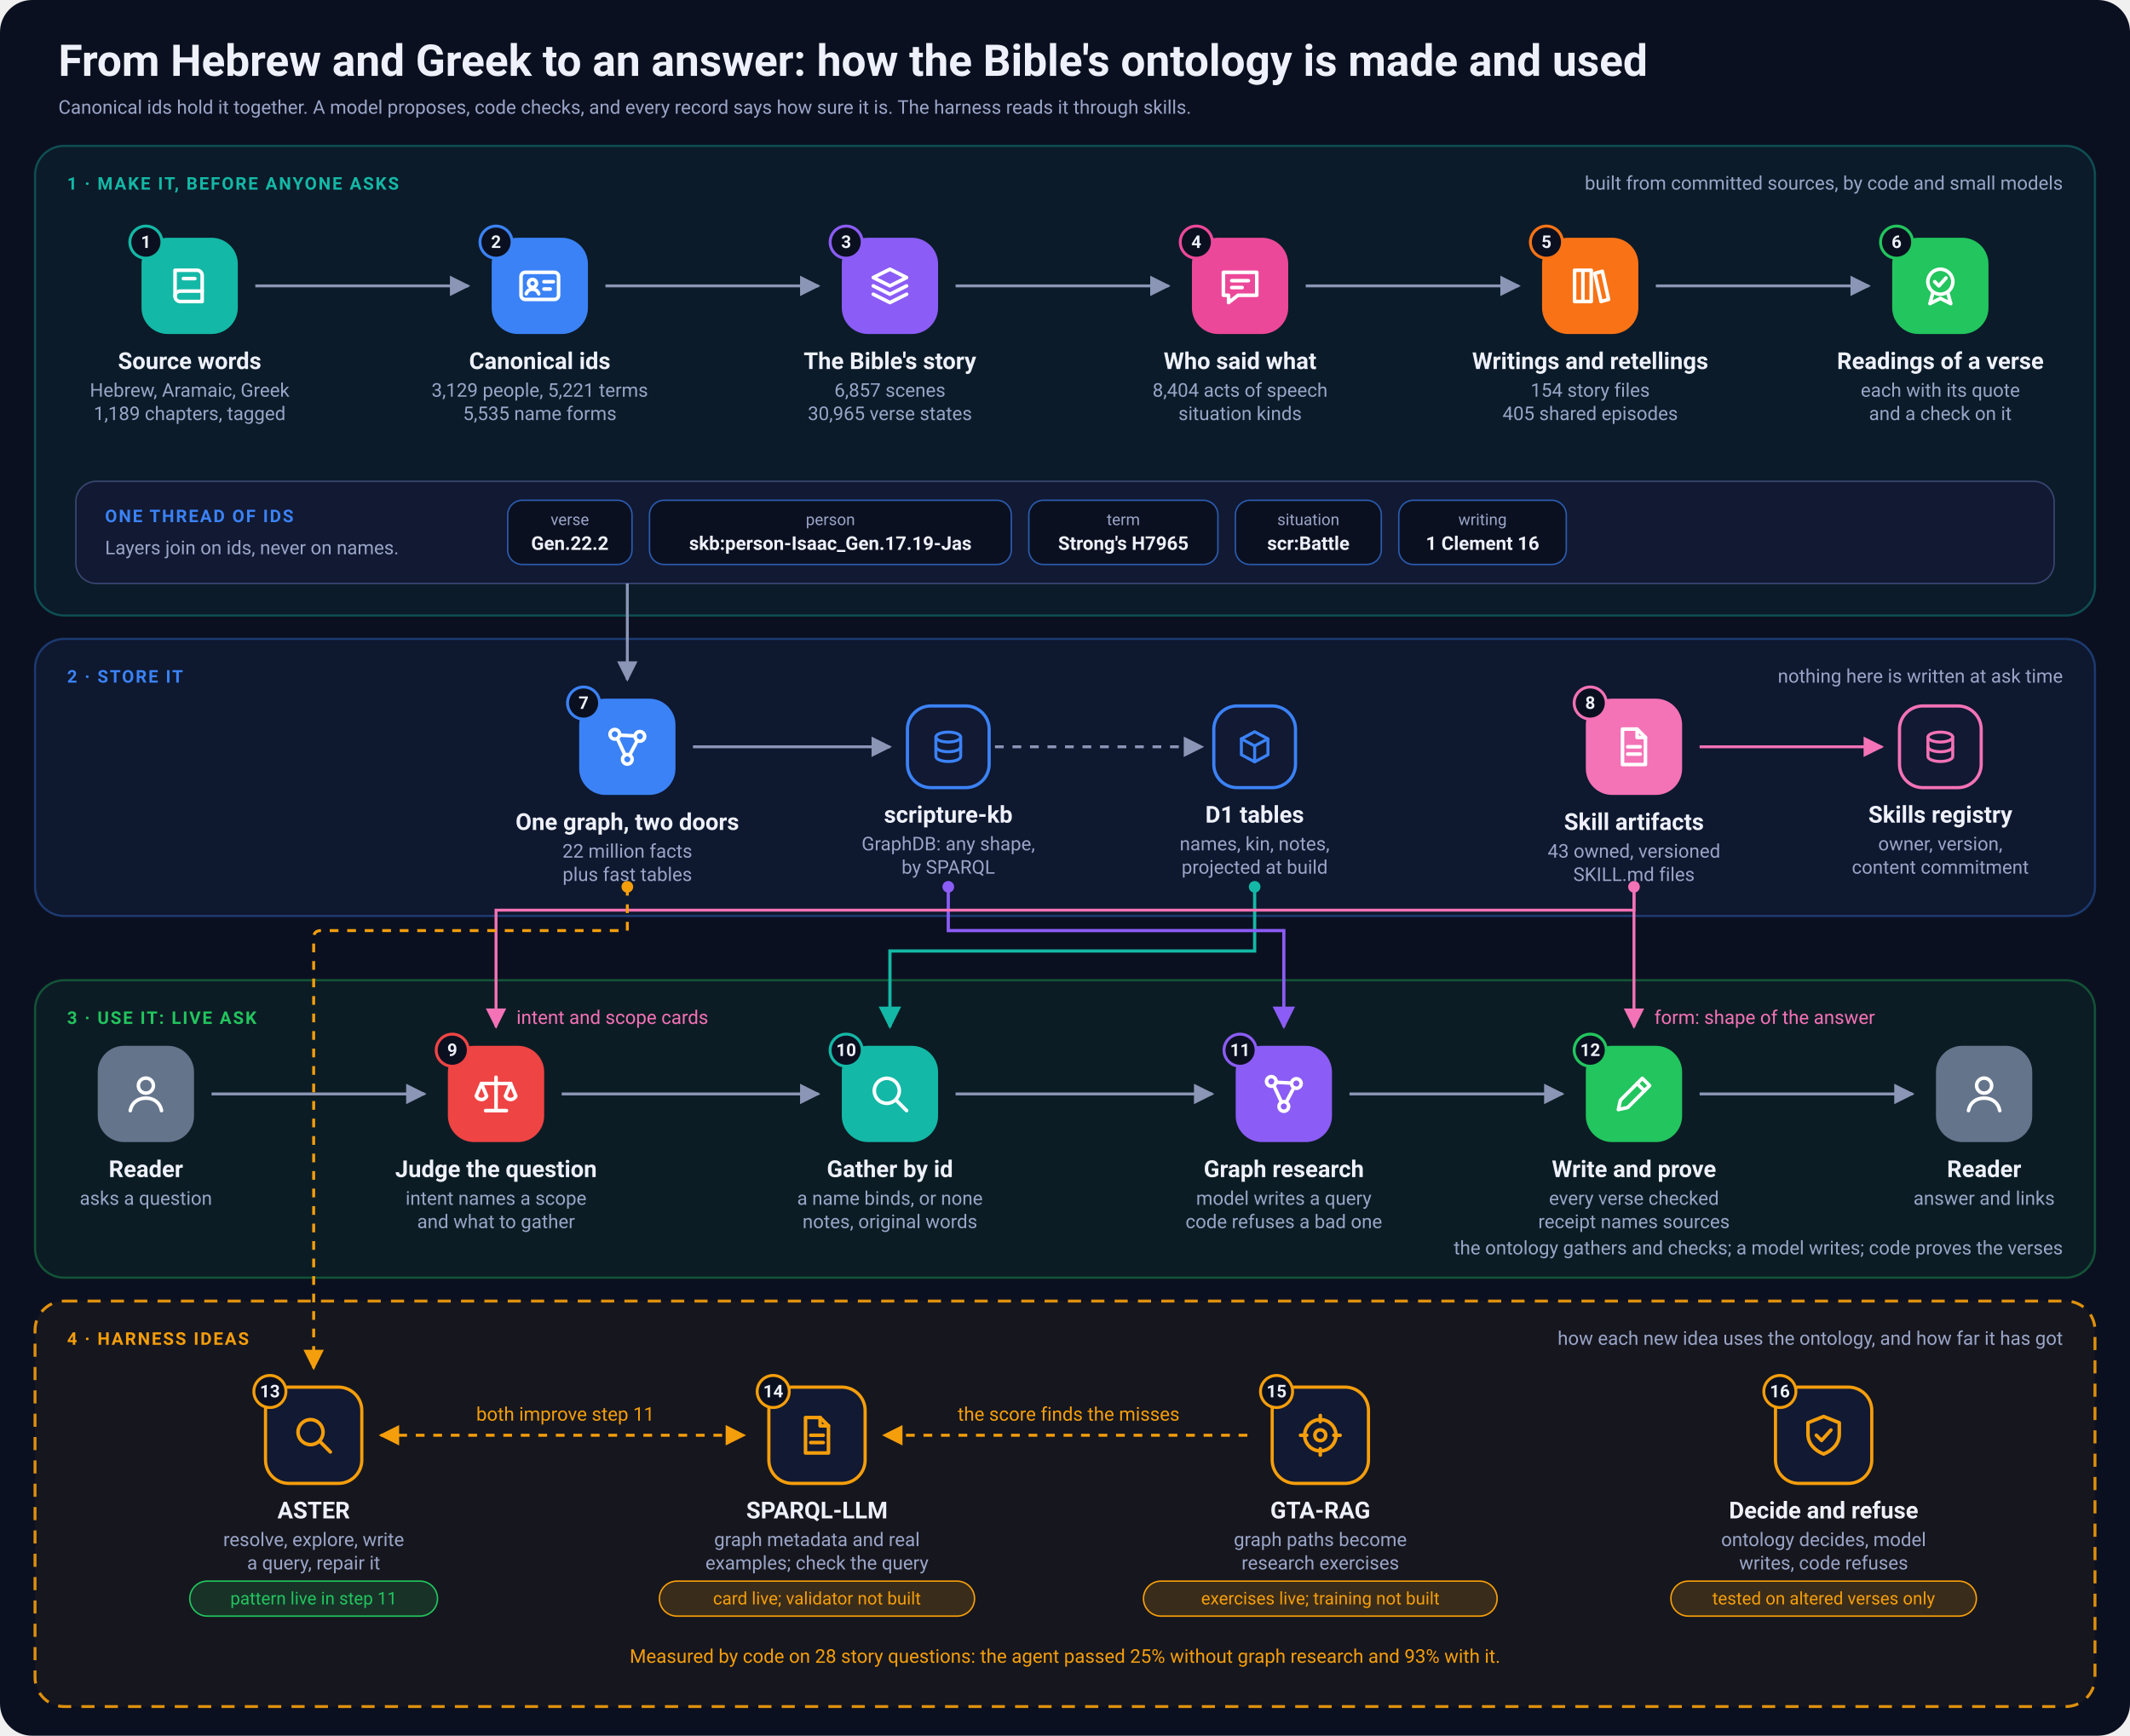
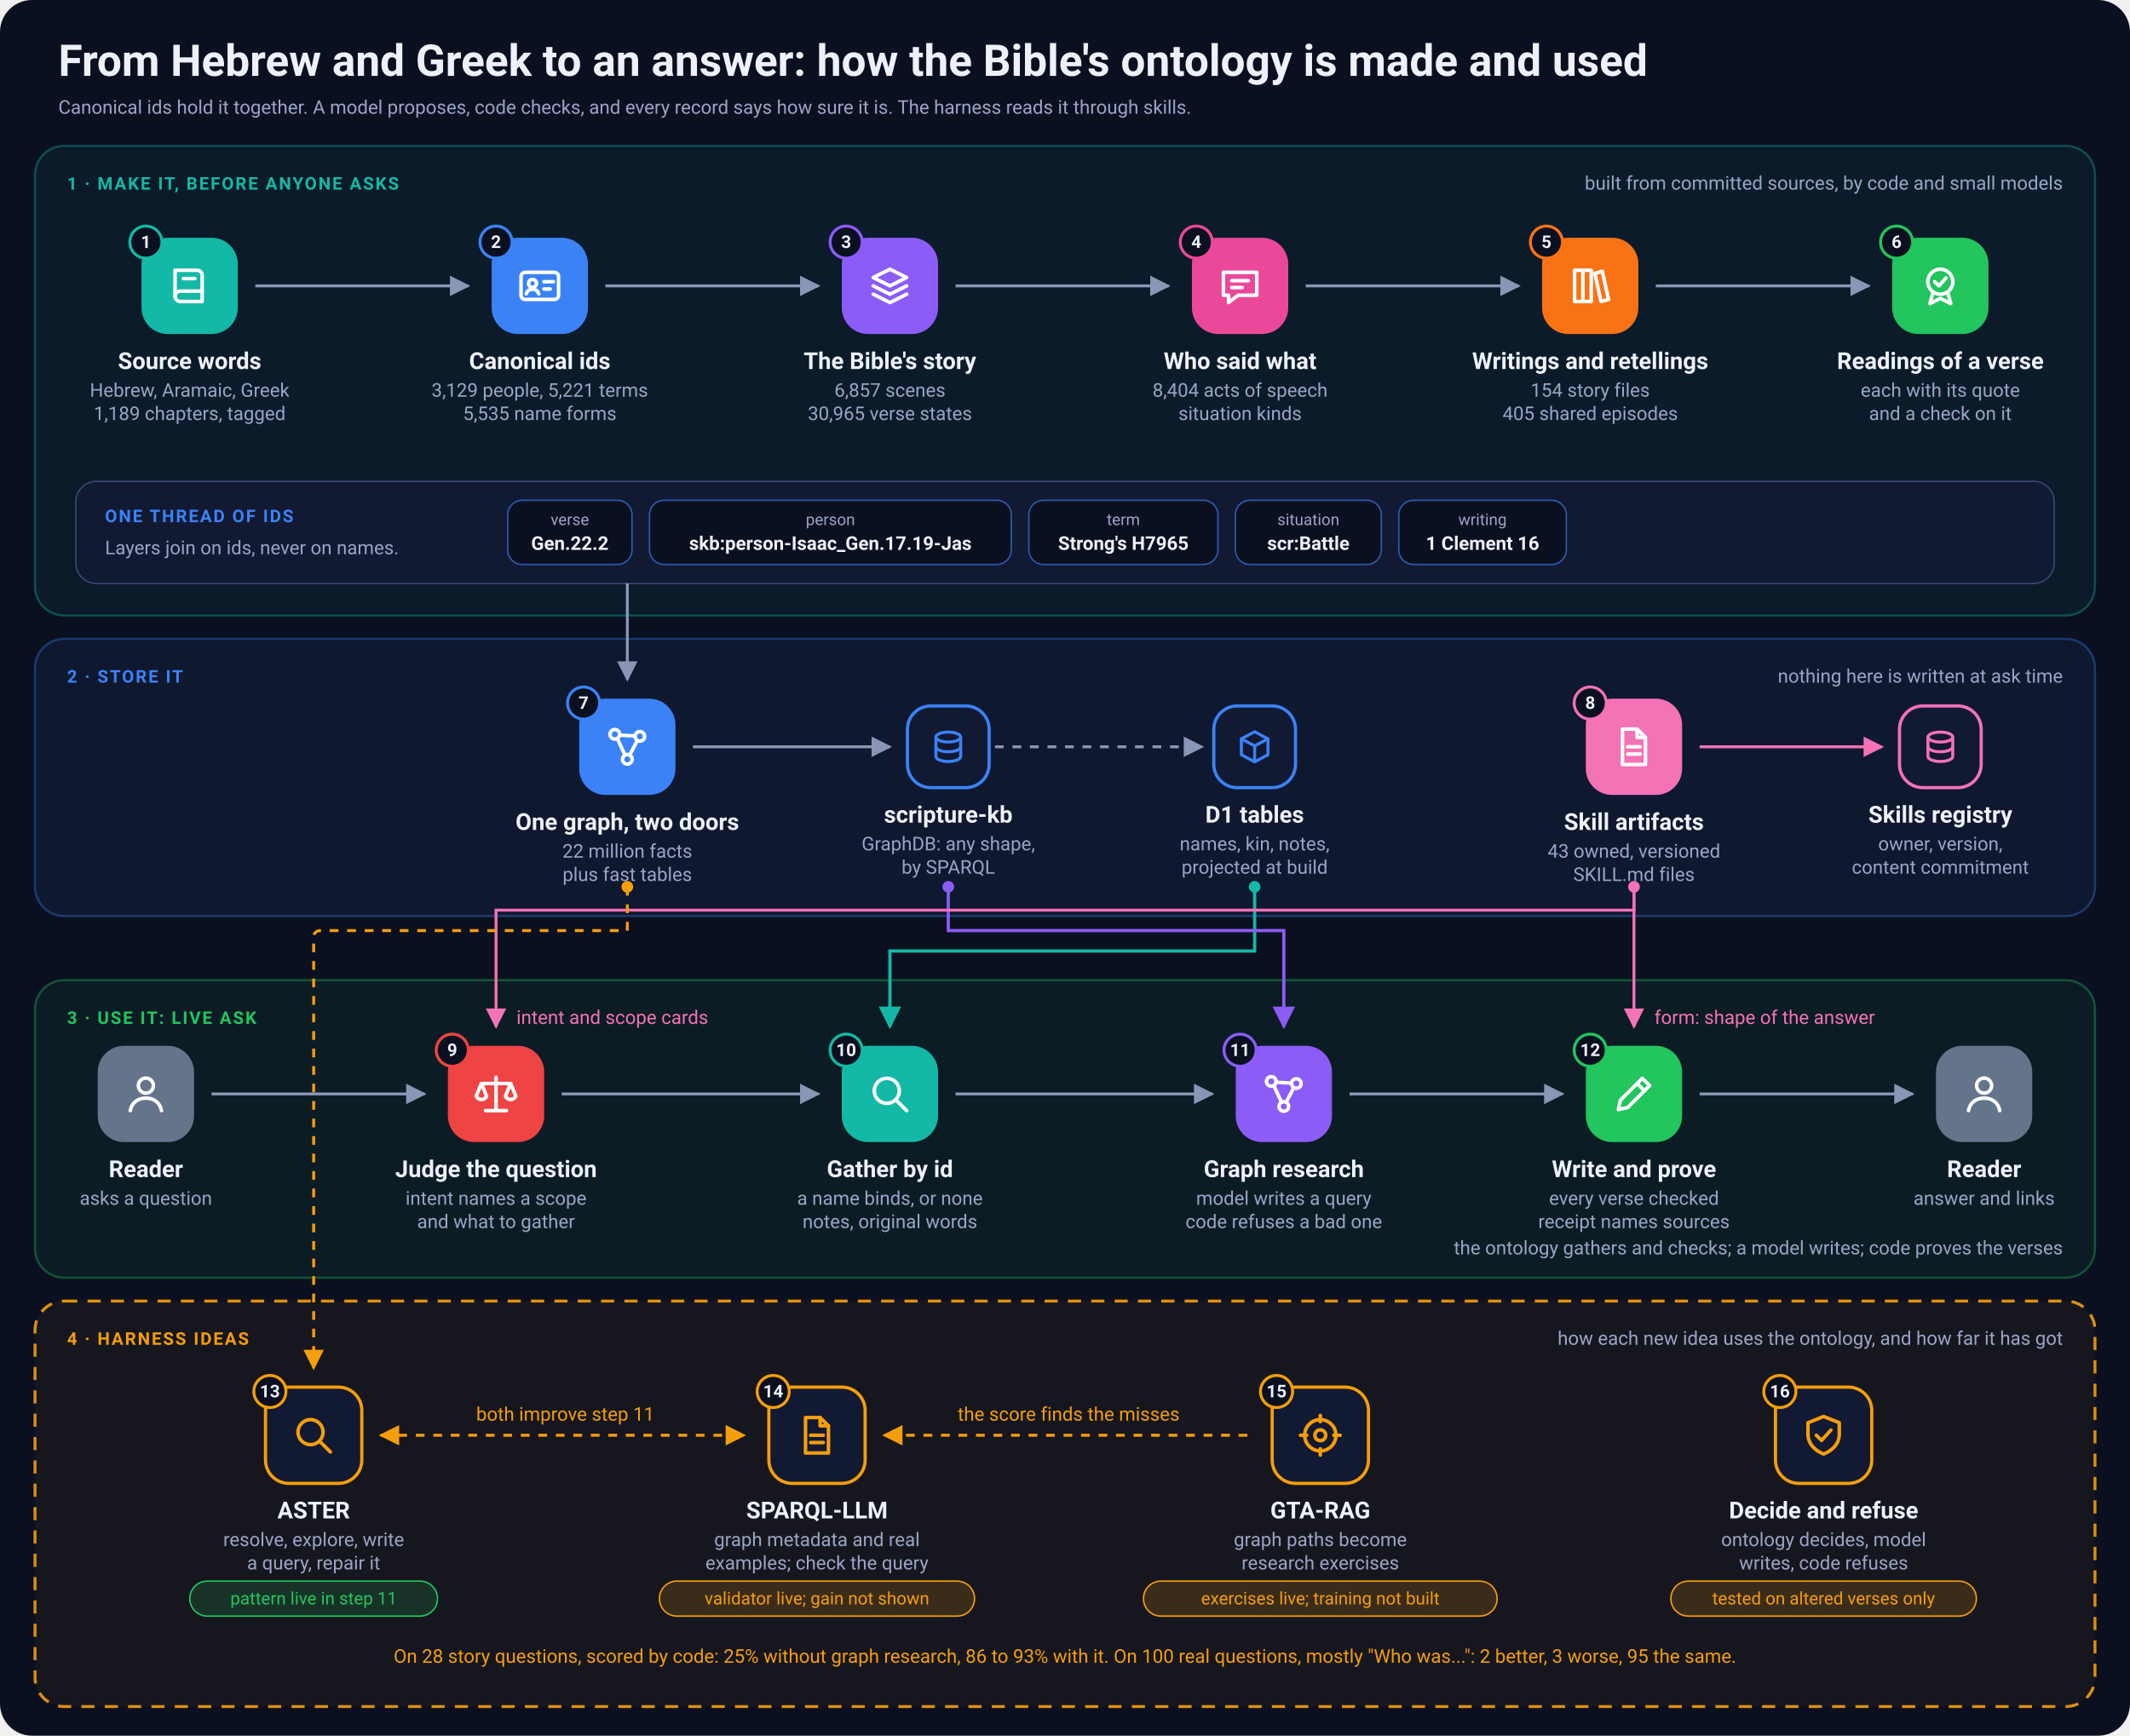
<svg xmlns="http://www.w3.org/2000/svg" viewBox="0 0 1460 1190" width="1460" height="1190" role="img" aria-labelledby="t d">
  <defs>
    <marker id="a" viewBox="0 0 10 10" refX="9" refY="5" markerWidth="7" markerHeight="7" orient="auto">
      <path d="M0 0l10 5-10 5z" fill="#8b95b5" />
    </marker>
    <marker id="b" viewBox="0 0 10 10" refX="1" refY="5" markerWidth="7" markerHeight="7" orient="auto">
      <path d="M10 0 0 5l10 5z" fill="#8b95b5" />
    </marker>
    <marker id="as" viewBox="0 0 10 10" refX="9" refY="5" markerWidth="7" markerHeight="7" orient="auto">
      <path d="M0 0l10 5-10 5z" fill="#f472b6" />
    </marker>
    <marker id="bs" viewBox="0 0 10 10" refX="1" refY="5" markerWidth="7" markerHeight="7" orient="auto">
      <path d="M10 0 0 5l10 5z" fill="#f472b6" />
    </marker>
    <marker id="m0" viewBox="0 0 10 10" refX="9" refY="5" markerWidth="7" markerHeight="7" orient="auto">
      <path d="M0 0l10 5-10 5z" fill="#14b8a6" />
    </marker>
    <marker id="m0s" viewBox="0 0 10 10" refX="1" refY="5" markerWidth="7" markerHeight="7" orient="auto">
      <path d="M10 0 0 5l10 5z" fill="#14b8a6" />
    </marker>
    <marker id="m1" viewBox="0 0 10 10" refX="9" refY="5" markerWidth="7" markerHeight="7" orient="auto">
      <path d="M0 0l10 5-10 5z" fill="#8b5cf6" />
    </marker>
    <marker id="m1s" viewBox="0 0 10 10" refX="1" refY="5" markerWidth="7" markerHeight="7" orient="auto">
      <path d="M10 0 0 5l10 5z" fill="#8b5cf6" />
    </marker>
    <marker id="m2" viewBox="0 0 10 10" refX="9" refY="5" markerWidth="7" markerHeight="7" orient="auto">
      <path d="M0 0l10 5-10 5z" fill="#f59e0b" />
    </marker>
    <marker id="m2s" viewBox="0 0 10 10" refX="1" refY="5" markerWidth="7" markerHeight="7" orient="auto">
      <path d="M10 0 0 5l10 5z" fill="#f59e0b" />
    </marker>
    <style>text{font-family:system-ui,-apple-system,"Segoe UI",Roboto,Helvetica,Arial,sans-serif;fill:#eef1fb}.h{font-size:30px;font-weight:700}.n{font-size:16px;font-weight:650}.t{font-size:13px;font-weight:600}.k{font-size:12px;font-weight:700}.s{font-size:13px;fill:#9aa5c7}.b{font-size:12px;font-weight:700;letter-spacing:.09em;fill:#9aa5c7}</style>
  </defs>
  <rect width="1460" height="1190" rx="22" fill="#0b1020" />
  <text x="40" y="52" class="h">From Hebrew and Greek to an answer: how the Bible's ontology is made and used</text>
  <text x="40" y="78" class="s" text-anchor="start">Canonical ids hold it together. A model proposes, code checks, and every record says how sure it is. The harness reads it through skills.</text>
  <rect x="24" y="100" width="1412" height="322" rx="20" fill="#14b8a6" fill-opacity="0.07" stroke="#14b8a6" stroke-opacity="0.35" stroke-width="1.5" />
  <text x="46" y="130" class="b" text-anchor="start" style="fill:#14b8a6">1 · MAKE IT, BEFORE ANYONE ASKS</text>
  <text x="1414" y="130" class="s" text-anchor="end">built from committed sources, by code and small models</text>
  <path d="M175 196H321" fill="none" stroke="#8b95b5" stroke-width="2" marker-end="url(#a)" />
  <path d="M415 196H561" fill="none" stroke="#8b95b5" stroke-width="2" marker-end="url(#a)" />
  <path d="M655 196H801" fill="none" stroke="#8b95b5" stroke-width="2" marker-end="url(#a)" />
  <path d="M895 196H1041" fill="none" stroke="#8b95b5" stroke-width="2" marker-end="url(#a)" />
  <path d="M1135 196H1281" fill="none" stroke="#8b95b5" stroke-width="2" marker-end="url(#a)" />
  <g>
    <rect x="97" y="163" width="66" height="66" rx="18" fill="#14b8a6" />
    <g transform="translate(112.84,178.84) scale(1.43)" fill="none" stroke="#fff" stroke-width="1.7" stroke-linecap="round" stroke-linejoin="round">
      <path d="M5 4.5h10.5a2.5 2.5 0 0 1 2.5 2.5v12.5H7.5A2.5 2.5 0 0 1 5 17z" />
      <path d="M5 17a2.5 2.5 0 0 1 2.5-2.5H18" />
      <path d="M9 8.5h5.5" />
    </g>
    <circle cx="100" cy="166" r="11" fill="#0b1020" stroke="#14b8a6" stroke-width="2" />
    <text x="100" y="170" text-anchor="middle" class="k">1</text>
    <text x="130" y="253" text-anchor="middle" class="n">Source words</text>
    <text x="130" y="272" text-anchor="middle" class="s">Hebrew, Aramaic, Greek</text>
    <text x="130" y="288" text-anchor="middle" class="s">1,189 chapters, tagged</text>
  </g>
  <g>
    <rect x="337" y="163" width="66" height="66" rx="18" fill="#3b82f6" />
    <g transform="translate(352.84,178.84) scale(1.43)" fill="none" stroke="#fff" stroke-width="1.7" stroke-linecap="round" stroke-linejoin="round">
      <rect x="3" y="5.5" width="18" height="13" rx="2" />
      <circle cx="8.5" cy="10.8" r="1.9" />
      <path d="M5.5 15.8c.500-1.5 1.7-2.2 3-2.2s2.5.700 3 2.2M14 10h4.5M14 13.5h3" />
    </g>
    <circle cx="340" cy="166" r="11" fill="#0b1020" stroke="#3b82f6" stroke-width="2" />
    <text x="340" y="170" text-anchor="middle" class="k">2</text>
    <text x="370" y="253" text-anchor="middle" class="n">Canonical ids</text>
    <text x="370" y="272" text-anchor="middle" class="s">3,129 people, 5,221 terms</text>
    <text x="370" y="288" text-anchor="middle" class="s">5,535 name forms</text>
  </g>
  <g>
    <rect x="577" y="163" width="66" height="66" rx="18" fill="#8b5cf6" />
    <g transform="translate(592.84,178.84) scale(1.43)" fill="none" stroke="#fff" stroke-width="1.7" stroke-linecap="round" stroke-linejoin="round">
      <path d="M12 4l8 4-8 4-8-4z" />
      <path d="M4 12l8 4 8-4M4 16l8 4 8-4" />
    </g>
    <circle cx="580" cy="166" r="11" fill="#0b1020" stroke="#8b5cf6" stroke-width="2" />
    <text x="580" y="170" text-anchor="middle" class="k">3</text>
    <text x="610" y="253" text-anchor="middle" class="n">The Bible's story</text>
    <text x="610" y="272" text-anchor="middle" class="s">6,857 scenes</text>
    <text x="610" y="288" text-anchor="middle" class="s">30,965 verse states</text>
  </g>
  <g>
    <rect x="817" y="163" width="66" height="66" rx="18" fill="#ec4899" />
    <g transform="translate(832.84,178.84) scale(1.43)" fill="none" stroke="#fff" stroke-width="1.7" stroke-linecap="round" stroke-linejoin="round">
      <path d="M4 5.5h16v11H11l-4.5 3.5v-3.5H4z" />
      <path d="M8 9.5h8M8 12.8h5" />
    </g>
    <circle cx="820" cy="166" r="11" fill="#0b1020" stroke="#ec4899" stroke-width="2" />
    <text x="820" y="170" text-anchor="middle" class="k">4</text>
    <text x="850" y="253" text-anchor="middle" class="n">Who said what</text>
    <text x="850" y="272" text-anchor="middle" class="s">8,404 acts of speech</text>
    <text x="850" y="288" text-anchor="middle" class="s">situation kinds</text>
  </g>
  <g>
    <rect x="1057" y="163" width="66" height="66" rx="18" fill="#f97316" />
    <g transform="translate(1072.84,178.84) scale(1.43)" fill="none" stroke="#fff" stroke-width="1.7" stroke-linecap="round" stroke-linejoin="round">
      <path d="M4.5 4.5h4v15h-4zM8.5 4.5h4v15h-4z" />
      <path d="M14.2 6l3.6-1 3 13.5-3.6 1z" />
    </g>
    <circle cx="1060" cy="166" r="11" fill="#0b1020" stroke="#f97316" stroke-width="2" />
    <text x="1060" y="170" text-anchor="middle" class="k">5</text>
    <text x="1090" y="253" text-anchor="middle" class="n">Writings and retellings</text>
    <text x="1090" y="272" text-anchor="middle" class="s">154 story files</text>
    <text x="1090" y="288" text-anchor="middle" class="s">405 shared episodes</text>
  </g>
  <g>
    <rect x="1297" y="163" width="66" height="66" rx="18" fill="#22c55e" />
    <g transform="translate(1312.84,178.84) scale(1.43)" fill="none" stroke="#fff" stroke-width="1.7" stroke-linecap="round" stroke-linejoin="round">
      <circle cx="12" cy="10" r="6" />
      <path d="M9.3 10l2 2 3.4-3.8" />
      <path d="M8.5 15l-1.5 5.5 5-2.5 5 2.5-1.5-5.5" />
    </g>
    <circle cx="1300" cy="166" r="11" fill="#0b1020" stroke="#22c55e" stroke-width="2" />
    <text x="1300" y="170" text-anchor="middle" class="k">6</text>
    <text x="1330" y="253" text-anchor="middle" class="n">Readings of a verse</text>
    <text x="1330" y="272" text-anchor="middle" class="s">each with its quote</text>
    <text x="1330" y="288" text-anchor="middle" class="s">and a check on it</text>
  </g>
  <rect x="52" y="330" width="1356" height="70" rx="14" fill="#111933" stroke="#3a4670" />
  <text x="72" y="358" class="b" text-anchor="start" style="fill:#3b82f6">ONE THREAD OF IDS</text>
  <text x="72" y="380" class="s" text-anchor="start">Layers join on ids, never on names.</text>
  <rect x="348" y="343" width="85.2" height="44" rx="10" fill="#0b1020" stroke="#3b82f6" stroke-opacity="0.65" />
  <text x="390.6" y="360" text-anchor="middle" class="s" style="font-size:11px">verse</text>
  <text x="390.6" y="377" text-anchor="middle" class="n" style="font-size:13px">Gen.22.2</text>
  <rect x="445.2" y="343" width="248" height="44" rx="10" fill="#0b1020" stroke="#3b82f6" stroke-opacity="0.65" />
  <text x="569.2" y="360" text-anchor="middle" class="s" style="font-size:11px">person</text>
  <text x="569.2" y="377" text-anchor="middle" class="n" style="font-size:13px">skb:person-Isaac_Gen.17.19-Jas</text>
  <rect x="705.2" y="343" width="129.6" height="44" rx="10" fill="#0b1020" stroke="#3b82f6" stroke-opacity="0.65" />
  <text x="770" y="360" text-anchor="middle" class="s" style="font-size:11px">term</text>
  <text x="770" y="377" text-anchor="middle" class="n" style="font-size:13px">Strong's H7965</text>
  <rect x="846.8" y="343" width="100" height="44" rx="10" fill="#0b1020" stroke="#3b82f6" stroke-opacity="0.65" />
  <text x="896.8" y="360" text-anchor="middle" class="s" style="font-size:11px">situation</text>
  <text x="896.8" y="377" text-anchor="middle" class="n" style="font-size:13px">scr:Battle</text>
  <rect x="958.8" y="343" width="114.8" height="44" rx="10" fill="#0b1020" stroke="#3b82f6" stroke-opacity="0.65" />
  <text x="1016.2" y="360" text-anchor="middle" class="s" style="font-size:11px">writing</text>
  <text x="1016.2" y="377" text-anchor="middle" class="n" style="font-size:13px">1 Clement 16</text>
  <rect x="24" y="438" width="1412" height="190" rx="20" fill="#3b82f6" fill-opacity="0.07" stroke="#3b82f6" stroke-opacity="0.35" stroke-width="1.5" />
  <text x="46" y="468" class="b" text-anchor="start" style="fill:#3b82f6">2 · STORE IT</text>
  <text x="1414" y="468" class="s" text-anchor="end">nothing here is written at ask time</text>
  <g>
    <rect x="397" y="479" width="66" height="66" rx="18" fill="#3b82f6" />
    <g transform="translate(412.84,494.84) scale(1.43)" fill="none" stroke="#fff" stroke-width="1.7" stroke-linecap="round" stroke-linejoin="round">
      <circle cx="6" cy="6" r="2.3" />
      <circle cx="18" cy="7" r="2.3" />
      <circle cx="12" cy="18" r="2.3" />
      <path d="M8.2 6.4l7.5.400M7.2 8l3.7 8M16.8 9l-3.7 7" />
    </g>
    <circle cx="400" cy="482" r="11" fill="#0b1020" stroke="#3b82f6" stroke-width="2" />
    <text x="400" y="486" text-anchor="middle" class="k">7</text>
    <text x="430" y="569" text-anchor="middle" class="n">One graph, two doors</text>
    <text x="430" y="588" text-anchor="middle" class="s">22 million facts</text>
    <text x="430" y="604" text-anchor="middle" class="s">plus fast tables</text>
  </g>
  <g>
    <rect x="622" y="484" width="56" height="56" rx="16" fill="#111933" stroke="#3b82f6" stroke-width="2.2" />
    <g transform="translate(635.44,497.44) scale(1.213333)" fill="none" stroke="#3b82f6" stroke-width="1.7" stroke-linecap="round" stroke-linejoin="round">
      <ellipse cx="12" cy="6.5" rx="7" ry="2.8" />
      <path d="M5 6.5v5.5c0 1.5 3.1 2.8 7 2.8s7-1.3 7-2.8V6.5" />
      <path d="M5 12v5.5c0 1.5 3.1 2.8 7 2.8s7-1.3 7-2.8V12" />
    </g>
    <text x="650" y="564" text-anchor="middle" class="n">scripture-kb</text>
    <text x="650" y="583" text-anchor="middle" class="s">GraphDB: any shape,</text>
    <text x="650" y="599" text-anchor="middle" class="s">by SPARQL</text>
  </g>
  <g>
    <rect x="832" y="484" width="56" height="56" rx="16" fill="#111933" stroke="#3b82f6" stroke-width="2.2" />
    <g transform="translate(845.44,497.44) scale(1.213333)" fill="none" stroke="#3b82f6" stroke-width="1.7" stroke-linecap="round" stroke-linejoin="round">
      <path d="M12 3.5l7.5 4v9l-7.5 4-7.5-4v-9z" />
      <path d="M4.5 7.5l7.5 4 7.5-4M12 11.5v9" />
    </g>
    <text x="860" y="564" text-anchor="middle" class="n">D1 tables</text>
    <text x="860" y="583" text-anchor="middle" class="s">names, kin, notes,</text>
    <text x="860" y="599" text-anchor="middle" class="s">projected at build</text>
  </g>
  <g>
    <rect x="1087" y="479" width="66" height="66" rx="18" fill="#f472b6" />
    <g transform="translate(1102.84,494.84) scale(1.43)" fill="none" stroke="#fff" stroke-width="1.7" stroke-linecap="round" stroke-linejoin="round">
      <path d="M6.5 3.5h7l4 4v13h-11z" />
      <path d="M13.5 3.5v4h4" />
      <path d="M9 12h6M9 15.5h6" />
    </g>
    <circle cx="1090" cy="482" r="11" fill="#0b1020" stroke="#f472b6" stroke-width="2" />
    <text x="1090" y="486" text-anchor="middle" class="k">8</text>
    <text x="1120" y="569" text-anchor="middle" class="n">Skill artifacts</text>
    <text x="1120" y="588" text-anchor="middle" class="s">43 owned, versioned</text>
    <text x="1120" y="604" text-anchor="middle" class="s">SKILL.md files</text>
  </g>
  <g>
    <rect x="1302" y="484" width="56" height="56" rx="16" fill="#111933" stroke="#f472b6" stroke-width="2.2" />
    <g transform="translate(1315.44,497.44) scale(1.213333)" fill="none" stroke="#f472b6" stroke-width="1.7" stroke-linecap="round" stroke-linejoin="round">
      <ellipse cx="12" cy="6.5" rx="7" ry="2.8" />
      <path d="M5 6.5v5.5c0 1.5 3.1 2.8 7 2.8s7-1.3 7-2.8V6.5" />
      <path d="M5 12v5.5c0 1.5 3.1 2.8 7 2.8s7-1.3 7-2.8V12" />
    </g>
    <text x="1330" y="564" text-anchor="middle" class="n">Skills registry</text>
    <text x="1330" y="583" text-anchor="middle" class="s">owner, version,</text>
    <text x="1330" y="599" text-anchor="middle" class="s">content commitment</text>
  </g>
  <path d="M475 512H610" fill="none" stroke="#8b95b5" stroke-width="2" marker-end="url(#a)" />
  <path d="M682 512H824" fill="none" stroke="#8b95b5" stroke-width="2" stroke-dasharray="6 6" marker-end="url(#a)" />
  <path d="M1165 512H1290" fill="none" stroke="#f472b6" stroke-width="2" marker-end="url(#as)" />
  <path d="M430 400V466" fill="none" stroke="#8b95b5" stroke-width="2" marker-end="url(#a)" />
  <rect x="24" y="672" width="1412" height="204" rx="20" fill="#22c55e" fill-opacity="0.07" stroke="#22c55e" stroke-opacity="0.35" stroke-width="1.5" />
  <text x="46" y="702" class="b" text-anchor="start" style="fill:#22c55e">3 · USE IT: LIVE ASK</text>
  <text x="1414" y="860" class="s" text-anchor="end">the ontology gathers and checks; a model writes; code proves the verses</text>
  <g>
    <rect x="67" y="717" width="66" height="66" rx="18" fill="#64748b" />
    <g transform="translate(82.84,732.84) scale(1.43)" fill="none" stroke="#fff" stroke-width="1.7" stroke-linecap="round" stroke-linejoin="round">
      <circle cx="12" cy="8" r="3.6" />
      <path d="M4.5 20c.8-4 3.8-6 7.5-6s6.7 2 7.5 6" />
    </g>
    <text x="100" y="807" text-anchor="middle" class="n">Reader</text>
    <text x="100" y="826" text-anchor="middle" class="s">asks a question</text>
  </g>
  <g>
    <rect x="307" y="717" width="66" height="66" rx="18" fill="#ef4444" />
    <g transform="translate(322.84,732.84) scale(1.43)" fill="none" stroke="#fff" stroke-width="1.7" stroke-linecap="round" stroke-linejoin="round">
      <path d="M12 4v16M7 20h10M5 7h14" />
      <path d="M5 7l-2.5 6a2.7 2.7 0 0 0 5 0z" />
      <path d="M19 7l-2.5 6a2.7 2.7 0 0 0 5 0z" />
    </g>
    <circle cx="310" cy="720" r="11" fill="#0b1020" stroke="#ef4444" stroke-width="2" />
    <text x="310" y="724" text-anchor="middle" class="k">9</text>
    <text x="340" y="807" text-anchor="middle" class="n">Judge the question</text>
    <text x="340" y="826" text-anchor="middle" class="s">intent names a scope</text>
    <text x="340" y="842" text-anchor="middle" class="s">and what to gather</text>
  </g>
  <g>
    <rect x="577" y="717" width="66" height="66" rx="18" fill="#14b8a6" />
    <g transform="translate(592.84,732.84) scale(1.43)" fill="none" stroke="#fff" stroke-width="1.7" stroke-linecap="round" stroke-linejoin="round">
      <circle cx="10.5" cy="10.5" r="6" />
      <path d="M15 15l5 5" />
    </g>
    <circle cx="580" cy="720" r="11" fill="#0b1020" stroke="#14b8a6" stroke-width="2" />
    <text x="580" y="724" text-anchor="middle" class="k">10</text>
    <text x="610" y="807" text-anchor="middle" class="n">Gather by id</text>
    <text x="610" y="826" text-anchor="middle" class="s">a name binds, or none</text>
    <text x="610" y="842" text-anchor="middle" class="s">notes, original words</text>
  </g>
  <g>
    <rect x="847" y="717" width="66" height="66" rx="18" fill="#8b5cf6" />
    <g transform="translate(862.84,732.84) scale(1.43)" fill="none" stroke="#fff" stroke-width="1.7" stroke-linecap="round" stroke-linejoin="round">
      <circle cx="6" cy="6" r="2.3" />
      <circle cx="18" cy="7" r="2.3" />
      <circle cx="12" cy="18" r="2.3" />
      <path d="M8.2 6.4l7.5.400M7.2 8l3.7 8M16.8 9l-3.7 7" />
    </g>
    <circle cx="850" cy="720" r="11" fill="#0b1020" stroke="#8b5cf6" stroke-width="2" />
    <text x="850" y="724" text-anchor="middle" class="k">11</text>
    <text x="880" y="807" text-anchor="middle" class="n">Graph research</text>
    <text x="880" y="826" text-anchor="middle" class="s">model writes a query</text>
    <text x="880" y="842" text-anchor="middle" class="s">code refuses a bad one</text>
  </g>
  <g>
    <rect x="1087" y="717" width="66" height="66" rx="18" fill="#22c55e" />
    <g transform="translate(1102.84,732.84) scale(1.43)" fill="none" stroke="#fff" stroke-width="1.7" stroke-linecap="round" stroke-linejoin="round">
      <path d="M4.5 19.5l1-4.5L16 4.5 19.5 8 9 18.5z" />
      <path d="M13.5 7l3.5 3.5" />
    </g>
    <circle cx="1090" cy="720" r="11" fill="#0b1020" stroke="#22c55e" stroke-width="2" />
    <text x="1090" y="724" text-anchor="middle" class="k">12</text>
    <text x="1120" y="807" text-anchor="middle" class="n">Write and prove</text>
    <text x="1120" y="826" text-anchor="middle" class="s">every verse checked</text>
    <text x="1120" y="842" text-anchor="middle" class="s">receipt names sources</text>
  </g>
  <g>
    <rect x="1327" y="717" width="66" height="66" rx="18" fill="#64748b" />
    <g transform="translate(1342.84,732.84) scale(1.43)" fill="none" stroke="#fff" stroke-width="1.7" stroke-linecap="round" stroke-linejoin="round">
      <circle cx="12" cy="8" r="3.6" />
      <path d="M4.5 20c.8-4 3.8-6 7.5-6s6.7 2 7.5 6" />
    </g>
    <text x="1360" y="807" text-anchor="middle" class="n">Reader</text>
    <text x="1360" y="826" text-anchor="middle" class="s">answer and links</text>
  </g>
  <path d="M145 750H291" fill="none" stroke="#8b95b5" stroke-width="2" marker-end="url(#a)" />
  <path d="M385 750H561" fill="none" stroke="#8b95b5" stroke-width="2" marker-end="url(#a)" />
  <path d="M655 750H831" fill="none" stroke="#8b95b5" stroke-width="2" marker-end="url(#a)" />
  <path d="M925 750H1071" fill="none" stroke="#8b95b5" stroke-width="2" marker-end="url(#a)" />
  <path d="M1165 750H1311" fill="none" stroke="#8b95b5" stroke-width="2" marker-end="url(#a)" />
  <circle cx="860" cy="608" r="4" fill="#14b8a6" />
  <circle cx="650" cy="608" r="4" fill="#8b5cf6" />
  <circle cx="1120" cy="608" r="4" fill="#f472b6" />
  <circle cx="430" cy="608" r="4" fill="#f59e0b" />
  <path d="M860 608V652H610V704" fill="none" stroke="#14b8a6" stroke-width="2.2" marker-end="url(#m0)" />
  <path d="M650 608V638H880V704" fill="none" stroke="#8b5cf6" stroke-width="2.2" marker-end="url(#m1)" />
  <path d="M1120 608V624H340V704" fill="none" stroke="#f472b6" stroke-width="2" marker-end="url(#as)" />
  <path d="M1120 608V704" fill="none" stroke="#f472b6" stroke-width="2" marker-end="url(#as)" />
  <text x="354" y="702" text-anchor="start" class="s" style="fill:#f472b6">intent and scope cards</text>
  <text x="1134" y="702" text-anchor="start" class="s" style="fill:#f472b6">form: shape of the answer</text>
  <rect x="24" y="892" width="1412" height="278" rx="20" fill="#f59e0b" fill-opacity="0.05" stroke="#f59e0b" stroke-opacity="0.9" stroke-width="2" stroke-dasharray="9 7" />
  <text x="46" y="922" class="b" text-anchor="start" style="fill:#f59e0b">4 · HARNESS IDEAS</text>
  <text x="1414" y="922" class="s" text-anchor="end">how each new idea uses the ontology, and how far it has got</text>
  <g>
    <rect x="182" y="951" width="66" height="66" rx="16" fill="#111933" stroke="#f59e0b" stroke-width="2.2" />
    <g transform="translate(197.84,966.84) scale(1.43)" fill="none" stroke="#f59e0b" stroke-width="1.7" stroke-linecap="round" stroke-linejoin="round">
      <circle cx="10.5" cy="10.5" r="6" />
      <path d="M15 15l5 5" />
    </g>
    <circle cx="185" cy="954" r="11" fill="#0b1020" stroke="#f59e0b" stroke-width="2" />
    <text x="185" y="958" text-anchor="middle" class="k">13</text>
    <text x="215" y="1041" text-anchor="middle" class="n">ASTER</text>
    <text x="215" y="1060" text-anchor="middle" class="s">resolve, explore, write</text>
    <text x="215" y="1076" text-anchor="middle" class="s">a query, repair it</text>
  </g>
  <g>
    <rect x="527" y="951" width="66" height="66" rx="16" fill="#111933" stroke="#f59e0b" stroke-width="2.2" />
    <g transform="translate(542.84,966.84) scale(1.43)" fill="none" stroke="#f59e0b" stroke-width="1.7" stroke-linecap="round" stroke-linejoin="round">
      <path d="M6.5 3.5h7l4 4v13h-11z" />
      <path d="M13.5 3.5v4h4" />
      <path d="M9 12h6M9 15.5h6" />
    </g>
    <circle cx="530" cy="954" r="11" fill="#0b1020" stroke="#f59e0b" stroke-width="2" />
    <text x="530" y="958" text-anchor="middle" class="k">14</text>
    <text x="560" y="1041" text-anchor="middle" class="n">SPARQL-LLM</text>
    <text x="560" y="1060" text-anchor="middle" class="s">graph metadata and real</text>
    <text x="560" y="1076" text-anchor="middle" class="s">examples; check the query</text>
  </g>
  <g>
    <rect x="872" y="951" width="66" height="66" rx="16" fill="#111933" stroke="#f59e0b" stroke-width="2.2" />
    <g transform="translate(887.84,966.84) scale(1.43)" fill="none" stroke="#f59e0b" stroke-width="1.7" stroke-linecap="round" stroke-linejoin="round">
      <circle cx="12" cy="12" r="7.5" />
      <circle cx="12" cy="12" r="2.6" />
      <path d="M12 2.5v3M12 18.5v3M2.5 12h3M18.5 12h3" />
    </g>
    <circle cx="875" cy="954" r="11" fill="#0b1020" stroke="#f59e0b" stroke-width="2" />
    <text x="875" y="958" text-anchor="middle" class="k">15</text>
    <text x="905" y="1041" text-anchor="middle" class="n">GTA-RAG</text>
    <text x="905" y="1060" text-anchor="middle" class="s">graph paths become</text>
    <text x="905" y="1076" text-anchor="middle" class="s">research exercises</text>
  </g>
  <g>
    <rect x="1217" y="951" width="66" height="66" rx="16" fill="#111933" stroke="#f59e0b" stroke-width="2.2" />
    <g transform="translate(1232.84,966.84) scale(1.43)" fill="none" stroke="#f59e0b" stroke-width="1.7" stroke-linecap="round" stroke-linejoin="round">
      <path d="M12 3l7.5 3v5.5c0 4.5-3.2 7.8-7.5 9.5-4.3-1.7-7.5-5-7.5-9.5V6z" />
      <path d="M8.5 12l2.5 2.5 4.5-5" />
    </g>
    <circle cx="1220" cy="954" r="11" fill="#0b1020" stroke="#f59e0b" stroke-width="2" />
    <text x="1220" y="958" text-anchor="middle" class="k">16</text>
    <text x="1250" y="1041" text-anchor="middle" class="n">Decide and refuse</text>
    <text x="1250" y="1060" text-anchor="middle" class="s">ontology decides, model</text>
    <text x="1250" y="1076" text-anchor="middle" class="s">writes, code refuses</text>
  </g>
  <rect x="130.1" y="1084" width="169.8" height="24" rx="12" fill="#22c55e" fill-opacity="0.16" stroke="#22c55e" />
  <text x="215" y="1100" text-anchor="middle" class="s" style="fill:#22c55e;font-size:12px">pattern live in step 11</text>
  <rect x="452" y="1084" width="216" height="24" rx="12" fill="#f59e0b" fill-opacity="0.16" stroke="#f59e0b" />
-   <text x="560" y="1100" text-anchor="middle" class="s" style="fill:#f59e0b;font-size:12px">card live; validator not built</text>
+   <text x="560" y="1100" text-anchor="middle" class="s" style="fill:#f59e0b;font-size:12px">validator live; gain not shown</text>
  <rect x="783.8" y="1084" width="242.4" height="24" rx="12" fill="#f59e0b" fill-opacity="0.16" stroke="#f59e0b" />
  <text x="905" y="1100" text-anchor="middle" class="s" style="fill:#f59e0b;font-size:12px">exercises live; training not built</text>
  <rect x="1145.3" y="1084" width="209.4" height="24" rx="12" fill="#f59e0b" fill-opacity="0.16" stroke="#f59e0b" />
  <text x="1250" y="1100" text-anchor="middle" class="s" style="fill:#f59e0b;font-size:12px">tested on altered verses only</text>
  <path d="M430 608V638H220Q215 638 215 643V938" fill="none" stroke="#f59e0b" stroke-width="2" stroke-dasharray="6 6" marker-end="url(#m2)" />
  <path d="M261 984H510" fill="none" stroke="#f59e0b" stroke-width="2" stroke-dasharray="6 6" marker-end="url(#m2)" marker-start="url(#m2s)" />
  <text x="387.5" y="974" text-anchor="middle" class="s" style="fill:#f59e0b">both improve step 11</text>
  <path d="M855 984H606" fill="none" stroke="#f59e0b" stroke-width="2" stroke-dasharray="6 6" marker-end="url(#m2)" />
  <text x="732.5" y="974" text-anchor="middle" class="s" style="fill:#f59e0b">the score finds the misses</text>
-   <text x="730" y="1140" text-anchor="middle" class="s" style="fill:#f59e0b">Measured by code on 28 story questions: the agent passed 25% without graph research and 93% with it.</text>
+   <text x="730" y="1140" text-anchor="middle" class="s" style="fill:#f59e0b">On 28 story questions, scored by code: 25% without graph research, 86 to 93% with it. On 100 real questions, mostly "Who was...": 2 better, 3 worse, 95 the same.</text>
</svg>
